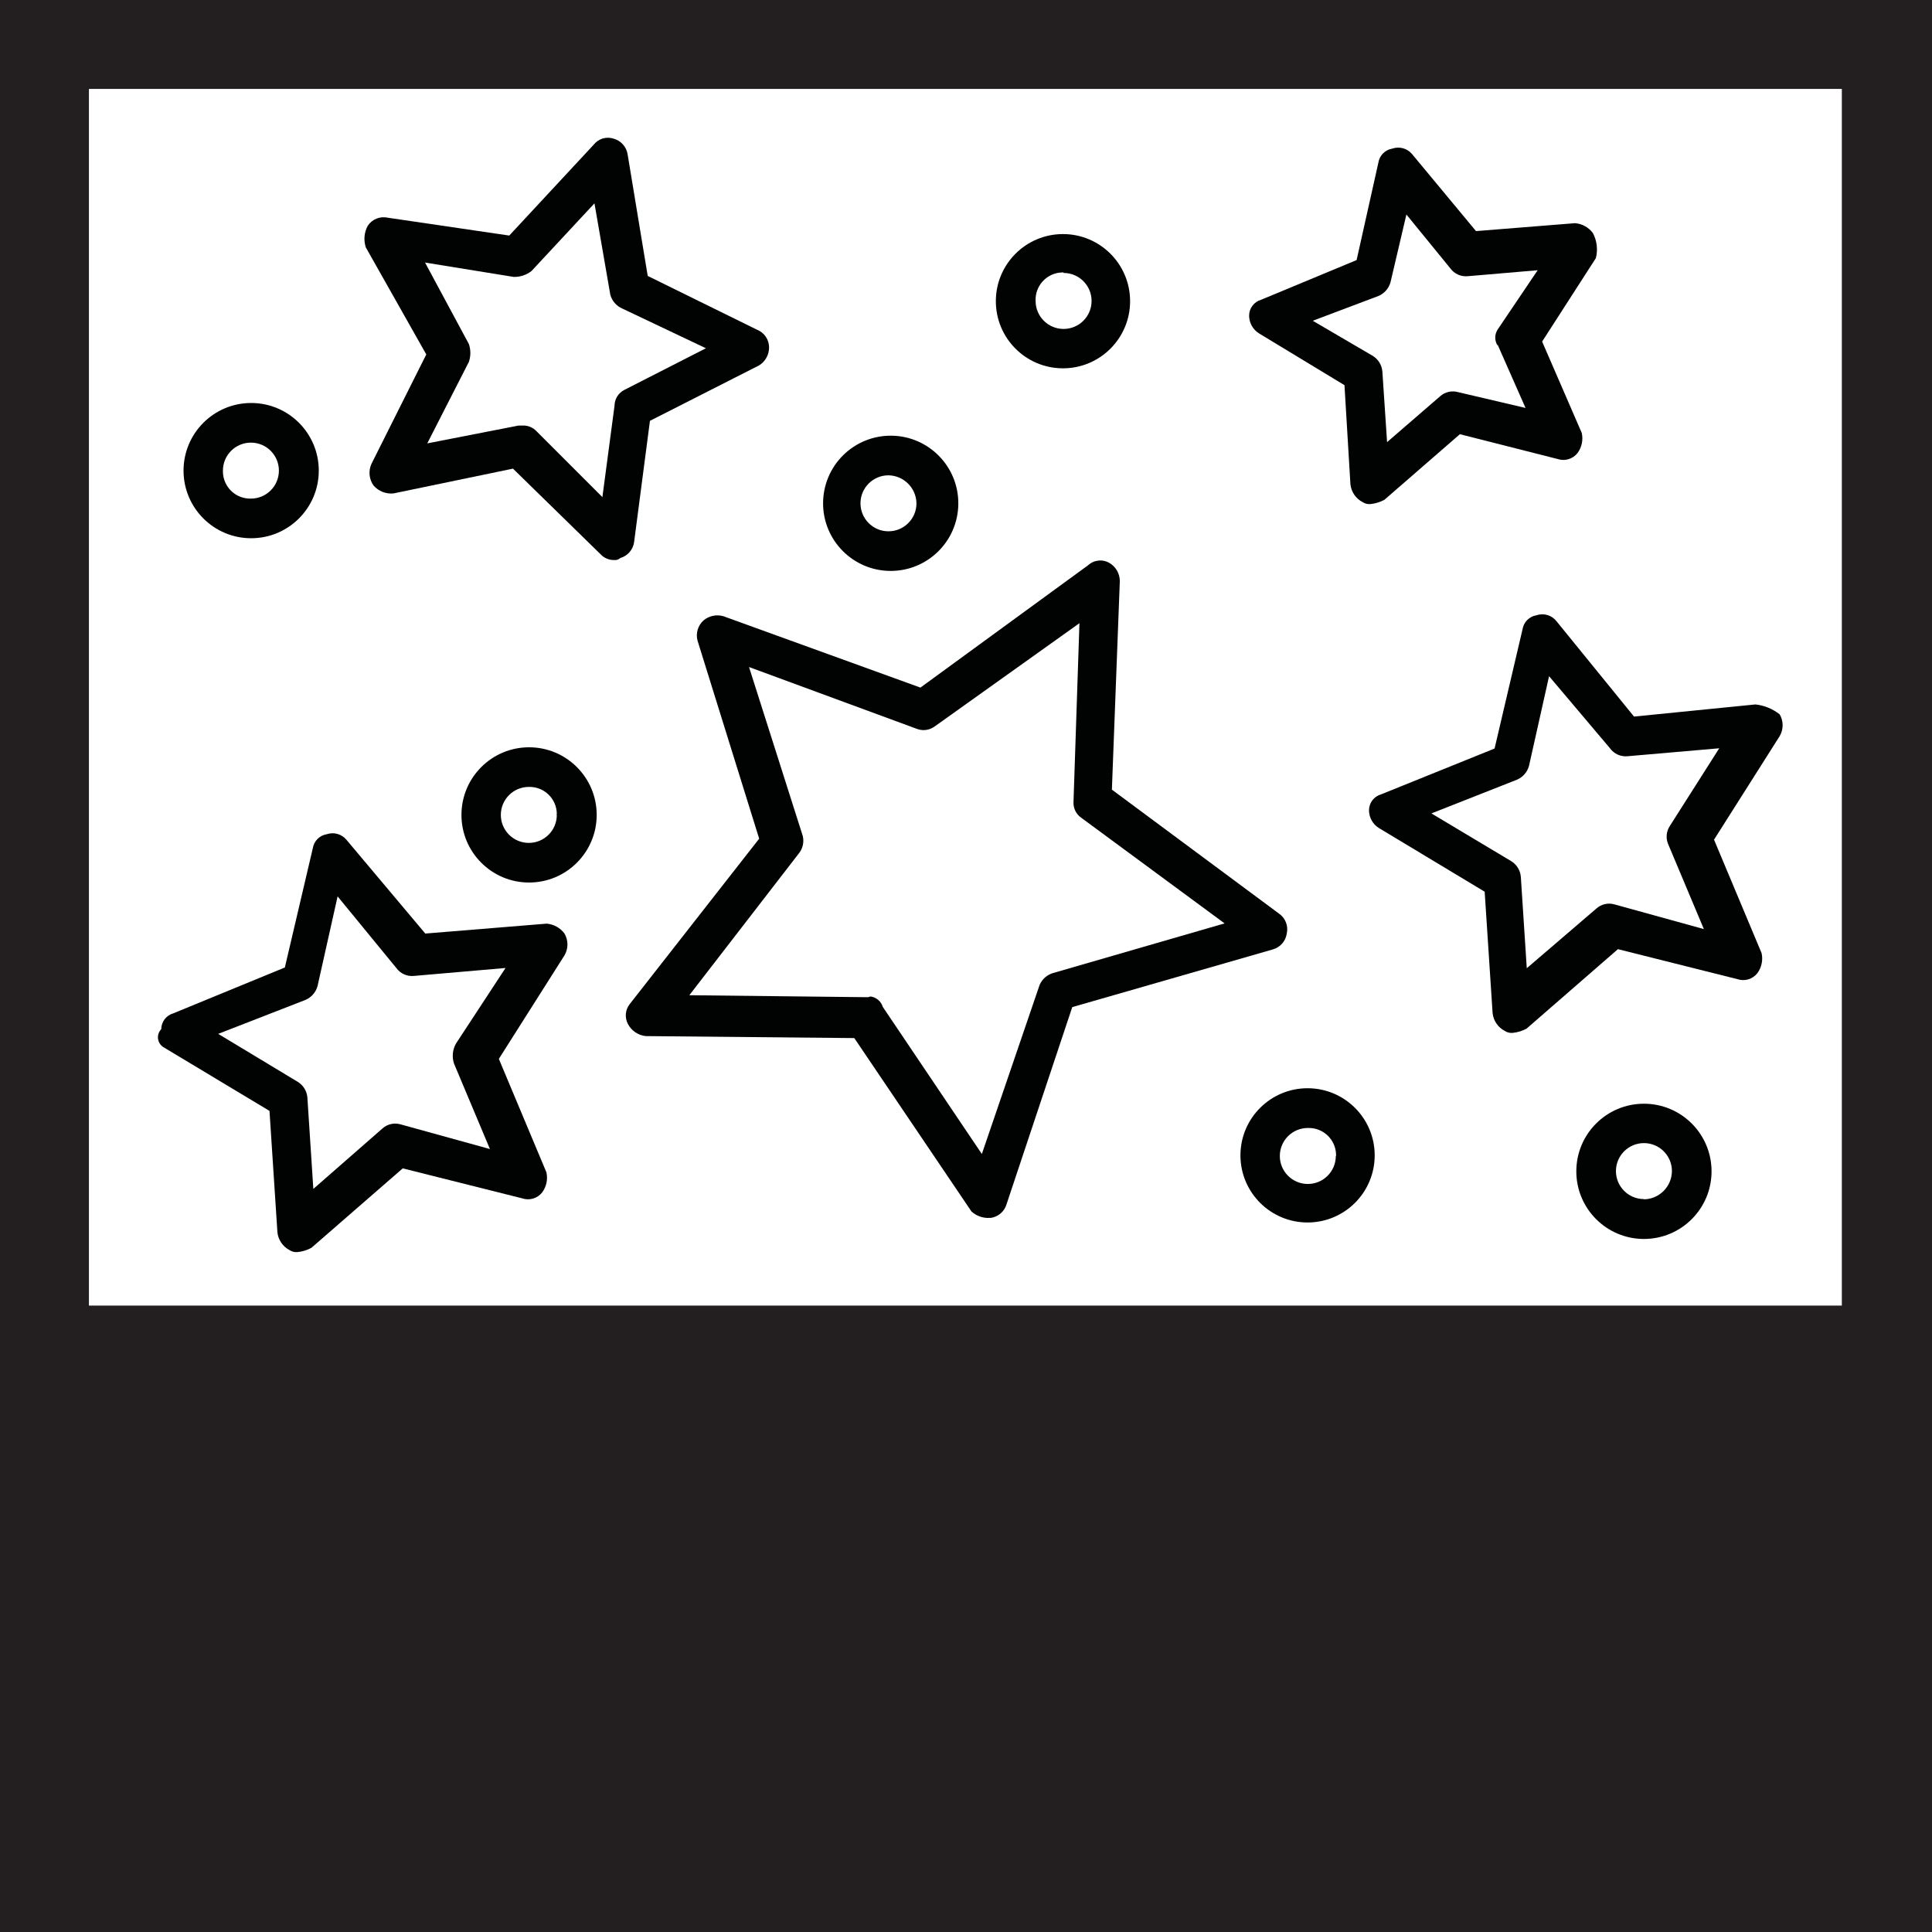
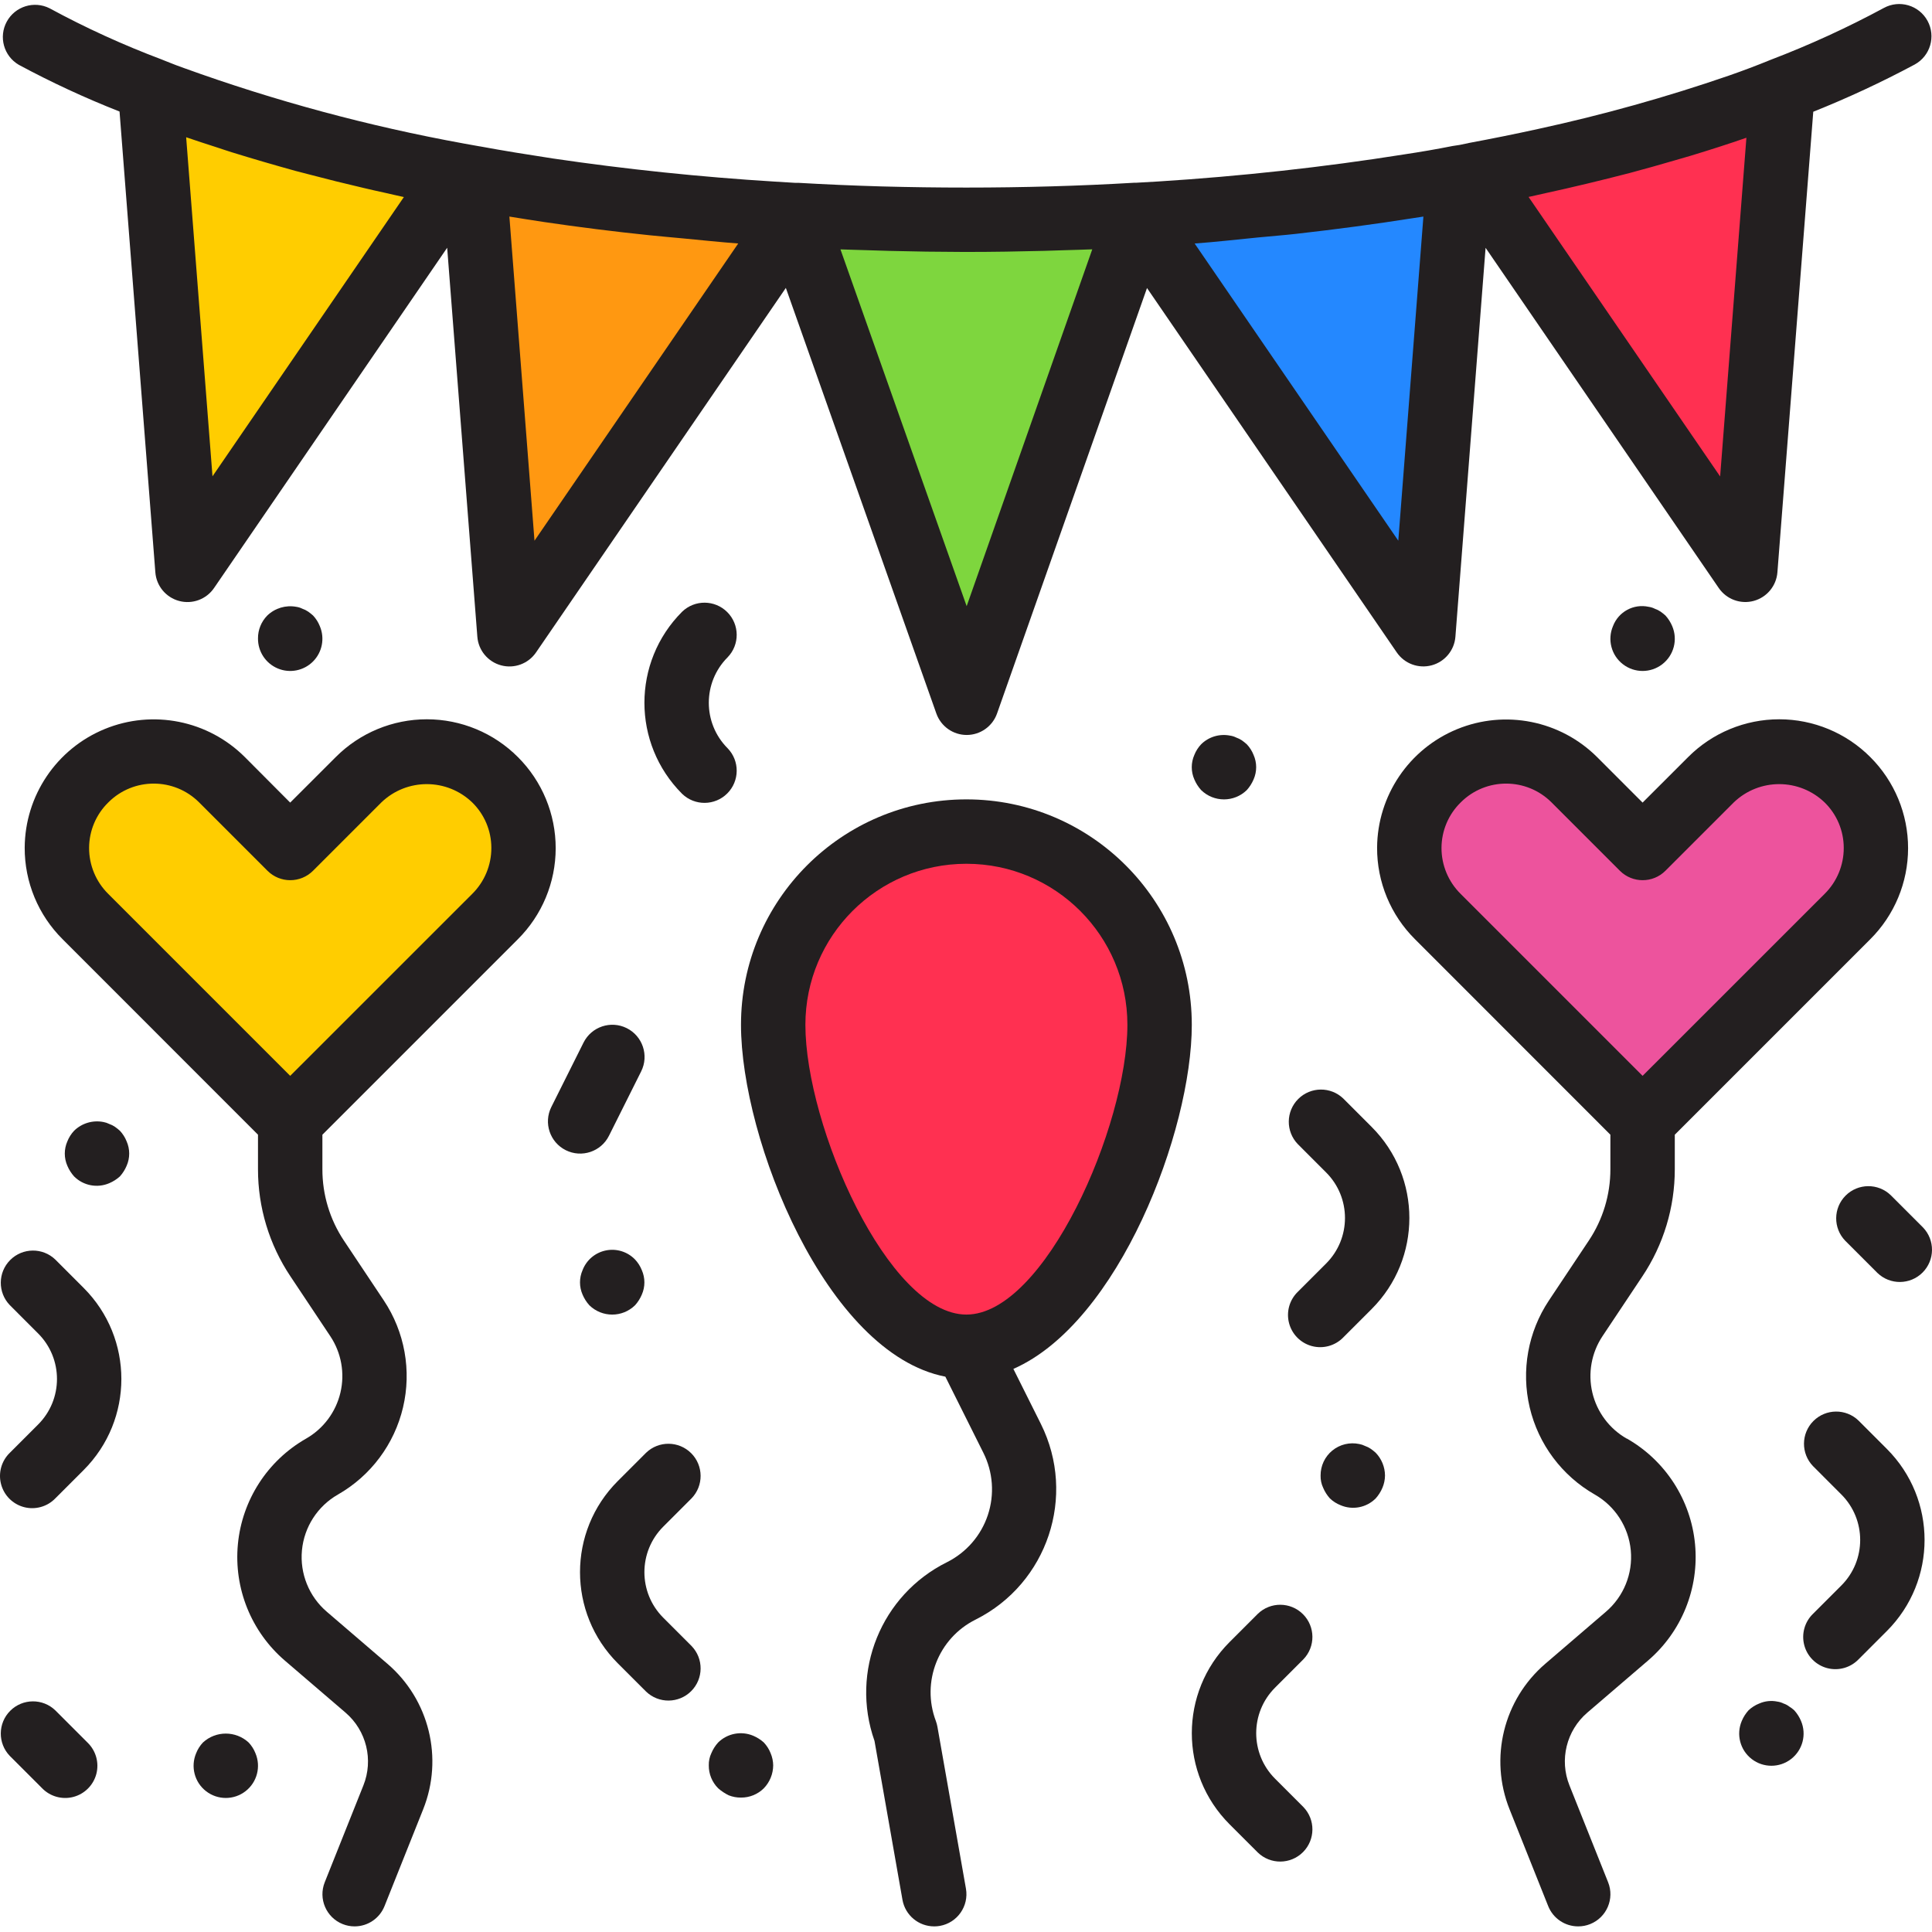
- <svg xmlns="http://www.w3.org/2000/svg" id="Layer_1" data-name="Layer 1" viewBox="0 0 78 78">
-   <defs>
-     <style>.cls-1{fill:#231f20;}.cls-2{fill:#010202;}</style>
-   </defs>
-   <path class="cls-1" d="M0,0V78H78V0ZM74.36,3.59V52.71H3.59V3.59Z" />
-   <path class="cls-2" d="M18.63,32.9a2.73,2.73,0,1,0,2.73-2.73A2.73,2.73,0,0,0,18.63,32.9Zm3.85,0a1.13,1.13,0,1,1-1.13-1.13,1.1,1.1,0,0,1,1.13,1.08S22.47,32.88,22.47,32.9Z" />
-   <path class="cls-2" d="M33.23,20.32A2.73,2.73,0,1,0,36,17.59,2.73,2.73,0,0,0,33.23,20.32Zm3.77,0a1.13,1.13,0,1,1-1.13-1.13A1.15,1.15,0,0,1,37,20.32Z" />
-   <path class="cls-2" d="M50.08,46.67a2.71,2.71,0,1,0,0-.05S50.08,46.65,50.08,46.67Zm3.85,0a1.13,1.13,0,1,1-1.13-1.13,1.1,1.1,0,0,1,1.14,1.06s0,0,0,.07Z" />
-   <path class="cls-2" d="M66.37,44.56a2.73,2.73,0,1,0,2.73,2.73A2.73,2.73,0,0,0,66.37,44.56Zm0,3.85a1.13,1.13,0,1,1,1.13-1.13,1.15,1.15,0,0,1-1.13,1.14Z" />
-   <path class="cls-2" d="M42.94,14.87a2.71,2.71,0,1,0-.05,0Zm0-3.85a1.13,1.13,0,1,1-1.13,1.13A1.1,1.1,0,0,1,42.87,11h.07Z" />
-   <path class="cls-2" d="M12.87,19a2.73,2.73,0,1,0-2.73,2.73A2.73,2.73,0,0,0,12.87,19ZM9,19a1.13,1.13,0,1,1,1.13,1.13A1.1,1.1,0,0,1,9,19.05S9,19,9,19Z" />
-   <path class="cls-2" d="M39.95,49.17H40a.78.78,0,0,0,.64-.56l2.65-7.95,8.1-2.33a.78.78,0,0,0,.56-.64.77.77,0,0,0-.32-.81l-6.74-5,.32-8.42a.85.85,0,0,0-.4-.72.73.73,0,0,0-.88.08l-6.77,4.94-7.95-2.88a.87.87,0,0,0-.81.17.82.82,0,0,0-.24.81l2.49,8-5.22,6.67a.74.74,0,0,0-.08.81.92.92,0,0,0,.72.49l8.42.08,4.73,7A1,1,0,0,0,39.95,49.17Zm-4.9-8.91-7.22-.08,4.41-5.71a.82.82,0,0,0,.17-.72l-2.17-6.82L37,29.42a.76.76,0,0,0,.72-.08l5.86-4.18-.24,7.22a.73.73,0,0,0,.32.64l5.78,4.26-6.91,2a.85.85,0,0,0-.56.49l-2.33,6.82-4-5.94a.6.6,0,0,0-.5-.42Z" />
-   <path class="cls-2" d="M70.87,28.44l-4.9.49-3.13-3.85a.73.73,0,0,0-.81-.24.68.68,0,0,0-.56.56l-1.13,4.82-4.58,1.85a.67.67,0,0,0-.49.64.85.85,0,0,0,.4.72L59.94,36l.32,4.9a.92.92,0,0,0,.49.72.49.49,0,0,0,.32.08,1.49,1.49,0,0,0,.56-.17l3.69-3.21,4.82,1.21a.73.73,0,0,0,.81-.24,1,1,0,0,0,.17-.81l-1.92-4.58,2.65-4.18a.87.87,0,0,0,0-.88A1.91,1.91,0,0,0,70.87,28.44Zm-3.45,4.9a.78.78,0,0,0-.08.72l1.45,3.45-3.62-1a.77.77,0,0,0-.72.17l-2.81,2.41-.24-3.69a.82.82,0,0,0-.4-.64l-3.21-1.92,3.45-1.36a.85.85,0,0,0,.49-.56l.81-3.62L65,30.21a.78.78,0,0,0,.72.32l3.69-.32Z" />
-   <path class="cls-2" d="M64.31,9.41a1,1,0,0,0-.72-.4l-4,.32L57,6.21A.73.73,0,0,0,56.21,6a.68.68,0,0,0-.56.56l-.88,3.94-3.85,1.6a.67.67,0,0,0-.49.64.85.85,0,0,0,.4.72l3.45,2.09.24,4a.92.92,0,0,0,.49.72.49.49,0,0,0,.32.08,1.49,1.49,0,0,0,.56-.17l3.05-2.65,3.94,1a.73.73,0,0,0,.81-.24,1,1,0,0,0,.17-.81l-1.6-3.69,2.17-3.37A1.42,1.42,0,0,0,64.31,9.41Zm-3.85,4.5,1.13,2.56-2.73-.64a.77.77,0,0,0-.72.17L56,17.85,55.81,15a.82.82,0,0,0-.4-.64L53,12.95l2.65-1a.85.85,0,0,0,.49-.56l.64-2.73,1.77,2.17a.78.78,0,0,0,.72.32l2.81-.24-1.62,2.4a.6.6,0,0,0,0,.64Z" />
-   <path class="cls-2" d="M6.62,42.29l4.26,2.56.32,4.9a.92.92,0,0,0,.49.72.49.49,0,0,0,.32.08,1.49,1.49,0,0,0,.56-.17l3.69-3.21,4.82,1.21a.73.73,0,0,0,.81-.24,1,1,0,0,0,.17-.81l-1.92-4.58,2.65-4.18a.87.87,0,0,0,0-.88,1,1,0,0,0-.72-.4l-4.9.4L14,33.92a.73.73,0,0,0-.81-.24.68.68,0,0,0-.56.56l-1.13,4.82L7,40.91a.67.67,0,0,0-.49.64A.47.47,0,0,0,6.62,42.29Zm5.71-1.92a.85.85,0,0,0,.49-.56l.81-3.62L16,39.08a.78.78,0,0,0,.72.32l3.69-.32-2,3.05a1,1,0,0,0-.08.81l1.45,3.45-3.62-1a.77.77,0,0,0-.72.17L12.65,48l-.24-3.69a.82.82,0,0,0-.4-.64L8.81,41.74Z" />
-   <path class="cls-2" d="M17.21,14.31,15,18.72a.88.88,0,0,0,.08.88.94.94,0,0,0,.81.32l4.82-1,3.53,3.45a.73.73,0,0,0,.56.24.3.3,0,0,0,.24-.08.78.78,0,0,0,.56-.64l.64-4.9,4.41-2.24a.85.85,0,0,0,.4-.72.77.77,0,0,0-.49-.72l-4.41-2.17-.81-4.9a.78.78,0,0,0-.56-.64.73.73,0,0,0-.81.24L20.56,9.51l-4.9-.72a.77.77,0,0,0-.81.32,1.1,1.1,0,0,0-.08.88Zm3.53-3.13a1.12,1.12,0,0,0,.72-.24L24,8.21l.64,3.69a.85.85,0,0,0,.49.56l3.37,1.6-3.29,1.68a.72.72,0,0,0-.4.64l-.49,3.69-2.65-2.65a.73.73,0,0,0-.56-.24h-.17l-3.69.72,1.68-3.29a1.12,1.12,0,0,0,0-.72l-1.77-3.29Z" />
+ <svg xmlns="http://www.w3.org/2000/svg" height="480pt" viewBox="0 -1 480 480" width="480pt">
+   <path d="m240.098 53.602c-14.398 0-28.398-.398-42.16-1.199l-.398.641 42.641 120.559 42.48-120.559-.402-.641c-13.758.801-27.758 1.199-42.16 1.199zm0 0" fill="#7ed63e" />
+   <path d="m192.098 52.082c-19.438-1.199-38.16-3.199-56-5.84-6.238-.957-12.32-1.918-18.32-3.039l8.801 113.359 70.961-103.52-.242-.641c-1.758-.078-3.438-.238-5.199-.32zm0 0" fill="#ff9811" />
+   <path d="m197.297 52.402.242.641.398-.641zm0 0" fill="#ffcd00" />
+   <path d="m37.297 21.203 9.281 119.359 67.199-98.078c-24.145-4.387-47.879-10.781-70.961-19.121-1.84-.719-3.68-1.359-5.52-2.16zm0 0" fill="#ffcd00" />
+   <path d="m288.098 52.082c-1.758.082-3.438.242-5.199.32l-.238.641 70.957 103.52 8.801-113.438c-4.078.797-8.238 1.52-12.48 2.16-19.598 3.117-40.238 5.438-61.84 6.797zm0 0" fill="#2488ff" />
+   <path d="m282.258 52.402.402.641.238-.641zm0 0" fill="#ffcd00" />
+   <path d="m366.34 42.402 67.277 98.16 9.281-119.277c-3.52 1.438-7.121 2.797-10.801 4.078-21.461 7.324-43.441 13.02-65.758 17.039zm0 0" fill="#ff3051" />
+   <path d="m240.098 205.602c-26.508 0-48 21.492-48 48 0 26.512 21.488 80 48 80 26.512 0 48-53.488 48-80 0-26.508-21.488-48-48-48zm0 0" fill="#ff3051" />
+   <path d="m458.977 192.723c-4.492-4.504-10.594-7.039-16.957-7.039s-12.469 2.535-16.961 7.039l-16.961 16.961-16.961-16.961c-4.492-4.504-10.594-7.039-16.957-7.039-6.367 0-12.469 2.535-16.961 7.039-4.531 4.496-7.078 10.617-7.078 17 0 6.383 2.547 12.504 7.078 17l50.879 50.879 50.879-50.879c4.531-4.496 7.082-10.617 7.082-17 0-6.383-2.551-12.504-7.082-17zm0 0" fill="#ed539d" />
+   <path d="m106.02 185.684c-6.371-.031-12.484 2.504-16.961 7.039l-16.961 16.961-16.961-16.961c-4.492-4.504-10.594-7.039-16.957-7.039-6.367 0-12.469 2.535-16.961 7.039-4.531 4.496-7.078 10.617-7.078 17 0 6.383 2.547 12.504 7.078 17l50.879 50.879 50.879-50.879c4.531-4.496 7.082-10.617 7.082-17 0-6.383-2.551-12.504-7.082-17-4.473-4.535-10.586-7.07-16.957-7.039zm0 0" fill="#ffcd00" />
+   <g fill="#231f20">
+     <path d="m4.66 15.098c8.105 4.363 16.469 8.242 25.039 11.609l8.895 114.473c.254 3.387 2.625 6.246 5.906 7.125 3.281.883 6.762-.406 8.68-3.215l57.918-84.535 7.496 96.625c.254 3.387 2.625 6.246 5.906 7.125 3.281.883 6.762-.406 8.68-3.215l62.062-90.559 37.391 105.734c1.133 3.199 4.152 5.336 7.547 5.336 3.391-.004 6.41-2.145 7.535-5.344l37.254-105.695 62.051 90.527c1.918 2.801 5.395 4.086 8.672 3.207 3.277-.883 5.645-3.734 5.902-7.117l7.496-96.609 57.93 84.52c1.918 2.801 5.395 4.086 8.672 3.207 3.277-.883 5.645-3.734 5.902-7.117l8.906-114.418c8.609-3.441 17.023-7.359 25.199-11.734 3.879-2.117 5.305-6.98 3.188-10.859-2.117-3.879-6.98-5.309-10.859-3.188-9.094 4.906-18.5 9.211-28.152 12.895-3.383 1.387-6.848 2.695-10.402 3.93-15.508 5.34-31.32 9.758-47.352 13.238-5.629 1.238-11.379 2.398-17.238 3.488l-.113.039-.367.074c-1.16.27-2.332.48-3.512.629-4 .801-8 1.48-12.207 2.113-19.809 3.145-40.359 5.402-60.977 6.703l-5.449.312h-.473c-13.488.801-27.574 1.199-41.688 1.199-6.992 0-14.023-.094-21.094-.285-6.969-.203-13.875-.496-20.617-.891h-.848l-4.969-.301c-18.586-1.145-37.199-3.09-55.281-5.762-6.152-.945-12.152-1.902-18.07-3h-.055l-3.922-.703c-23.664-4.305-46.926-10.578-69.543-18.754l-1.922-.703c-1.008-.375-2.008-.801-3.008-1.184l-.633-.258c-9.547-3.59-18.84-7.832-27.805-12.695-3.855-1.953-8.566-.496-10.641 3.297-2.074 3.793-.762 8.547 2.969 10.734zm48.133 102.242-6.543-84.242c2.52.883 5.145 1.707 7.746 2.555 1.191.383 2.352.801 3.559 1.168 5.168 1.598 10.473 3.152 15.918 4.656 1.082.293 2.211.566 3.305.855 4.465 1.18 9 2.305 13.602 3.375 1.703.398 3.422.801 5.16 1.168 1.598.352 3.145.734 4.801 1.082zm80 16-6.238-80.535c2.75.453 5.543.887 8.375 1.32 8.688 1.285 17.504 2.398 26.402 3.316 2.812.305 5.645.516 8.477.801 4.539.426 9.066.914 13.602 1.25zm107.371 16.262-31.355-88.645c2.105.086 4.266.125 6.402.199 1.902.062 3.793.129 5.711.176 6.16.16 12.344.246 18.551.262h.73c6.465 0 12.871-.109 19.199-.27 1.793-.051 3.535-.113 5.312-.168 2.215-.074 4.473-.113 6.656-.211zm187.199-32.23-47.594-69.441c1.129-.23 2.207-.504 3.32-.742 1.969-.426 3.906-.863 5.848-1.305 3.562-.816 7.078-1.66 10.543-2.527 1.801-.457 3.602-.902 5.379-1.367 3.809-1.008 7.527-2.066 11.199-3.137 1.305-.383 2.633-.746 3.918-1.137 4.746-1.441 9.402-2.926 13.914-4.496zm-73.723-64.566-6.238 80.527-50.594-73.832c5.281-.395 10.496-.984 15.738-1.504 3.199-.312 6.398-.555 9.527-.906 9.816-1.109 19.535-2.398 29.062-3.902.832-.121 1.672-.25 2.504-.383zm0 0" />
+     <path d="m296.098 253.602c0-30.926-25.07-56-56-56-30.926 0-56 25.074-56 56 0 28.473 21.137 81.664 50.77 87.426l9.438 18.895c2.418 4.805 2.82 10.375 1.125 15.477-1.695 5.105-5.352 9.32-10.164 11.727-16.355 8.121-24.078 27.172-18 44.391l6.953 39.512c.688 3.809 4.008 6.578 7.879 6.574.469 0 .934-.039 1.395-.117 4.352-.766 7.258-4.914 6.492-9.266l-7.086-40.215c-.09-.488-.219-.969-.391-1.434-3.664-9.695.613-20.586 9.895-25.199 17.855-8.961 25.105-30.676 16.215-48.566l-6.848-13.707c26.215-11.512 44.328-59.094 44.328-85.496zm-56 72c-19.438 0-40-46.824-40-72 0-22.09 17.91-40 40-40 22.094 0 40 17.91 40 40 0 25.176-20.559 72-40 72zm0 0" />
+     <path d="m404.164 356.426c-4.312-2.457-7.406-6.598-8.547-11.426-1.141-4.832-.223-9.918 2.527-14.043l9.891-14.844c5.266-7.879 8.07-17.145 8.062-26.621v-8.578l48.535-48.535c6.027-5.988 9.418-14.129 9.426-22.625.012-8.496-3.363-16.645-9.375-22.648-5.996-6.02-14.145-9.402-22.641-9.402-8.496 0-16.645 3.383-22.641 9.402l-11.305 11.297-11.254-11.262c-9.141-9.137-22.875-11.891-34.832-6.98s-19.793 16.52-19.875 29.441c-.031 8.543 3.363 16.738 9.426 22.754l48.535 48.559v8.578c.008 6.32-1.863 12.496-5.375 17.75l-9.887 14.84c-5.211 7.82-6.945 17.449-4.785 26.594 2.16 9.141 8.016 16.98 16.176 21.641 5.055 2.887 8.387 8.055 8.938 13.848.547 5.797-1.762 11.496-6.188 15.277l-15.039 12.906c-10.398 8.914-13.973 23.457-8.887 36.176l9.598 24.047c1.219 3.047 4.172 5.039 7.449 5.031 1.016.004 2.023-.188 2.969-.566 4.105-1.637 6.105-6.297 4.465-10.398l-9.602-24.059c-2.543-6.355-.758-13.629 4.441-18.086l15.039-12.898c8.387-7.168 12.762-17.973 11.719-28.957-1.039-10.984-7.363-20.777-16.949-26.242zm-46.027-146.766c.012-4.27 1.742-8.352 4.801-11.328 6.242-6.219 16.344-6.195 22.562.047l16.957 16.961c3.125 3.121 8.188 3.121 11.312 0l17.008-17.008c6.324-6.051 16.301-6.02 22.586.07 3.016 2.969 4.711 7.023 4.711 11.258.012 4.281-1.695 8.391-4.734 11.406l-45.242 45.227-45.223-45.227c-3.043-3.016-4.75-7.125-4.738-11.406zm0 0" />
+     <path d="m128.633 232.379c6.027-5.988 9.418-14.129 9.426-22.625.012-8.496-3.363-16.645-9.375-22.648-5.996-6.02-14.145-9.402-22.641-9.402-8.496 0-16.645 3.383-22.641 9.402l-11.305 11.297-11.254-11.297c-9.145-9.141-22.887-11.891-34.848-6.973-11.957 4.918-19.789 16.539-19.859 29.469-.031 8.543 3.363 16.738 9.426 22.754l48.535 48.559v8.578c-.008 9.477 2.797 18.742 8.066 26.621l9.887 14.844c2.754 4.125 3.668 9.211 2.527 14.043-1.141 4.828-4.234 8.969-8.543 11.426-9.57 5.469-15.887 15.25-16.93 26.223-1.043 10.973 3.32 21.766 11.688 28.938l15.059 12.914c5.195 4.461 6.977 11.73 4.43 18.086l-9.598 24.051c-1.641 4.102.355 8.762 4.461 10.398.941.375 1.941.57 2.953.566 3.273.004 6.219-1.992 7.434-5.031l9.598-24.039c5.09-12.715 1.52-27.262-8.879-36.176l-15.055-12.922c-4.422-3.781-6.723-9.48-6.176-15.273.551-5.793 3.883-10.957 8.934-13.844 8.16-4.66 14.016-12.5 16.176-21.641 2.16-9.145.43-18.773-4.781-26.594l-9.891-14.84c-3.508-5.254-5.371-11.434-5.359-17.75v-8.578zm-106.496-22.719c.012-4.27 1.742-8.352 4.801-11.328 6.242-6.219 16.344-6.195 22.562.047l16.957 16.961c3.125 3.121 8.188 3.121 11.312 0l17.008-17.008c6.324-6.051 16.301-6.02 22.586.07 3.016 2.969 4.711 7.023 4.711 11.258.012 4.281-1.695 8.391-4.734 11.406l-45.242 45.227-45.223-45.227c-3.043-3.016-4.75-7.125-4.738-11.406zm0 0" />
+     <path d="m333.754 271.945c-3.137-3.031-8.129-2.988-11.215.098-3.086 3.086-3.129 8.078-.098 11.215l7.031 7.035c6.246 6.246 6.246 16.375 0 22.621l-7.031 7.031c-2.078 2.012-2.914 4.984-2.18 7.781.73 2.797 2.914 4.98 5.711 5.715 2.797.73 5.773-.102 7.781-2.184l7.031-7.031c12.492-12.496 12.492-32.75 0-45.246zm0 0" />
+     <path d="m461.754 351.945c-3.137-3.031-8.129-2.988-11.215.098-3.086 3.086-3.129 8.078-.098 11.215l7.031 7.035c6.246 6.246 6.246 16.375 0 22.621l-7.031 7.031c-2.078 2.012-2.914 4.984-2.18 7.781.73 2.797 2.914 4.98 5.711 5.715 2.797.73 5.773-.102 7.781-2.184l7.031-7.031c12.492-12.496 12.492-32.75 0-45.246zm0 0" />
+     <path d="m323.816 411.258c3.035-3.137 2.992-8.129-.094-11.215-3.086-3.086-8.078-3.129-11.215-.098l-7.035 7.035c-12.492 12.496-12.492 32.75 0 45.246l7.035 7.031c3.137 3.031 8.129 2.988 11.215-.098 3.086-3.086 3.129-8.074.094-11.215l-7.031-7.031c-6.246-6.246-6.246-16.375 0-22.621zm0 0" />
+     <path d="m171.816 371.258c3.035-3.137 2.992-8.129-.094-11.215-3.086-3.086-8.078-3.129-11.215-.098l-7.035 7.035c-12.492 12.496-12.492 32.75 0 45.246l7.035 7.031c3.137 3.031 8.129 2.988 11.215-.098 3.086-3.086 3.129-8.074.094-11.215l-7.031-7.031c-6.246-6.246-6.246-16.375 0-22.621zm0 0" />
+     <path d="m180.785 184.914c-6.246-6.246-6.246-16.375 0-22.621 3.031-3.141 2.988-8.129-.098-11.215s-8.074-3.129-11.215-.098c-12.492 12.496-12.492 32.75 0 45.246 3.141 3.031 8.129 2.988 11.215-.098 3.086-3.086 3.129-8.074.098-11.215zm0 0" />
+     <path d="m13.754 311.945c-3.137-3.031-8.129-2.988-11.215.098-3.086 3.086-3.129 8.078-.098 11.215l7.031 7.035c6.246 6.246 6.246 16.375 0 22.621l-7.031 7.031c-2.078 2.012-2.914 4.984-2.18 7.781.73 2.797 2.914 4.98 5.711 5.715 2.797.73 5.773-.102 7.781-2.184l7.031-7.031c12.492-12.496 12.492-32.75 0-45.246zm0 0" />
+     <path d="m151.297 281.18 8-16c1.977-3.953.371-8.762-3.582-10.738-3.953-1.973-8.762-.367-10.738 3.586l-8 16c-1.973 3.953-.367 8.762 3.586 10.734 3.953 1.977 8.762.371 10.734-3.582zm0 0" />
+     <path d="m469.754 295.945c-3.137-3.031-8.129-2.988-11.215.098-3.086 3.086-3.129 8.078-.098 11.215l8 8c3.141 3.031 8.129 2.988 11.215-.098 3.086-3.086 3.129-8.074.098-11.215zm0 0" />
+     <path d="m157.777 311.922c-1.871-1.938-4.602-2.789-7.242-2.254-2.645.535-4.828 2.379-5.797 4.895-.852 1.938-.852 4.145 0 6.082.406.965.977 1.859 1.68 2.641 3.156 3.094 8.207 3.094 11.359 0 .707-.781 1.273-1.676 1.68-2.641.855-1.938.855-4.145 0-6.082-.387-.977-.957-1.875-1.68-2.641zm0 0" />
+     <path d="m340.578 358.965c-.445-.305-.93-.547-1.441-.723-.453-.23-.938-.391-1.438-.48-2.359-.5-4.816.094-6.684 1.617-1.863 1.523-2.938 3.816-2.918 6.223-.027 1.051.191 2.094.641 3.043.406.965.977 1.859 1.68 2.641.766.723 1.66 1.293 2.641 1.68 2.977 1.273 6.43.609 8.719-1.68.707-.781 1.273-1.676 1.68-2.641.41-.965.629-1.996.641-3.043-.012-2.121-.844-4.156-2.32-5.68-.379-.34-.781-.66-1.199-.957zm0 0" />
+     <path d="m308.578 182.965c-.445-.305-.93-.547-1.441-.723-.477-.242-.992-.406-1.527-.48-2.609-.52-5.309.289-7.199 2.16-.723.766-1.293 1.664-1.68 2.641-.855 1.938-.855 4.145 0 6.082.406.965.977 1.859 1.68 2.641 3.156 3.094 8.207 3.094 11.359 0 .703-.781 1.273-1.676 1.68-2.641.855-1.938.855-4.145 0-6.082-.387-.977-.957-1.875-1.68-2.641-.379-.34-.777-.66-1.191-.957zm0 0" />
+     <path d="m412.578 150.965c-.445-.305-.93-.547-1.441-.723-.477-.242-.992-.406-1.527-.48-3.738-.82-7.512 1.223-8.871 4.801-1.426 3.352-.414 7.242 2.469 9.465 2.883 2.227 6.902 2.227 9.781 0 2.883-2.223 3.898-6.113 2.469-9.465-.406-.969-.973-1.859-1.68-2.641-.379-.34-.781-.66-1.199-.957zm0 0" />
+     <path d="m445.777 423.922c-.391-.359-.82-.684-1.277-.957-.41-.316-.871-.562-1.363-.723-.477-.242-.992-.406-1.527-.48-1.527-.324-3.121-.156-4.551.48-.98.387-1.875.957-2.641 1.68-.707.781-1.273 1.672-1.68 2.641-1.426 3.352-.414 7.242 2.469 9.465 2.883 2.227 6.902 2.227 9.781 0 2.883-2.223 3.898-6.113 2.469-9.465-.406-.969-.973-1.859-1.68-2.641zm0 0" />
+     <path d="m189.777 431.922c-.777-.703-1.672-1.27-2.641-1.68-2.977-1.25-6.418-.59-8.719 1.68-.707.781-1.273 1.672-1.68 2.641-.449.949-.668 1.992-.641 3.039-.02 2.129.816 4.176 2.32 5.684.797.703 1.684 1.293 2.641 1.758.969.383 2 .574 3.039.559 2.129.02 4.176-.816 5.68-2.316 1.473-1.527 2.305-3.562 2.32-5.684-.012-1.043-.23-2.078-.641-3.039-.387-.977-.957-1.875-1.68-2.641zm0 0" />
+     <path d="m61.777 431.922c-3.207-2.957-8.152-2.957-11.359 0-.723.766-1.293 1.664-1.68 2.641-1.426 3.352-.414 7.242 2.469 9.465 2.883 2.227 6.902 2.227 9.781 0 2.883-2.223 3.898-6.113 2.469-9.465-.387-.977-.957-1.875-1.68-2.641zm0 0" />
+     <path d="m29.777 279.922c-.379-.34-.781-.66-1.199-.957-.445-.305-.93-.547-1.441-.723-.453-.23-.938-.391-1.438-.48-2.637-.523-5.359.285-7.281 2.16-.723.766-1.293 1.664-1.68 2.641-.855 1.938-.855 4.145 0 6.082.406.965.977 1.859 1.68 2.641 2.289 2.289 5.742 2.953 8.719 1.68.969-.41 1.863-.977 2.641-1.68.707-.781 1.273-1.676 1.68-2.641.855-1.938.855-4.145 0-6.082-.387-.977-.957-1.875-1.68-2.641zm0 0" />
+     <path d="m76.578 150.965c-.445-.305-.93-.547-1.441-.723-.477-.242-.992-.406-1.527-.48-2.605-.484-5.289.32-7.199 2.16-1.496 1.512-2.328 3.555-2.312 5.68-.039 3.258 1.902 6.211 4.906 7.473 3 1.262 6.469.574 8.766-1.734s2.965-5.781 1.688-8.777c-.387-.977-.957-1.875-1.68-2.641-.379-.34-.781-.66-1.199-.957zm0 0" />
+     <path d="m13.754 423.945c-3.137-3.031-8.129-2.988-11.215.098-3.086 3.086-3.129 8.078-.098 11.215l8 8c2.008 2.082 4.984 2.914 7.781 2.184 2.797-.734 4.98-2.918 5.715-5.715.73-2.797-.105-5.77-2.184-7.781zm0 0" />
+   </g>
</svg>
